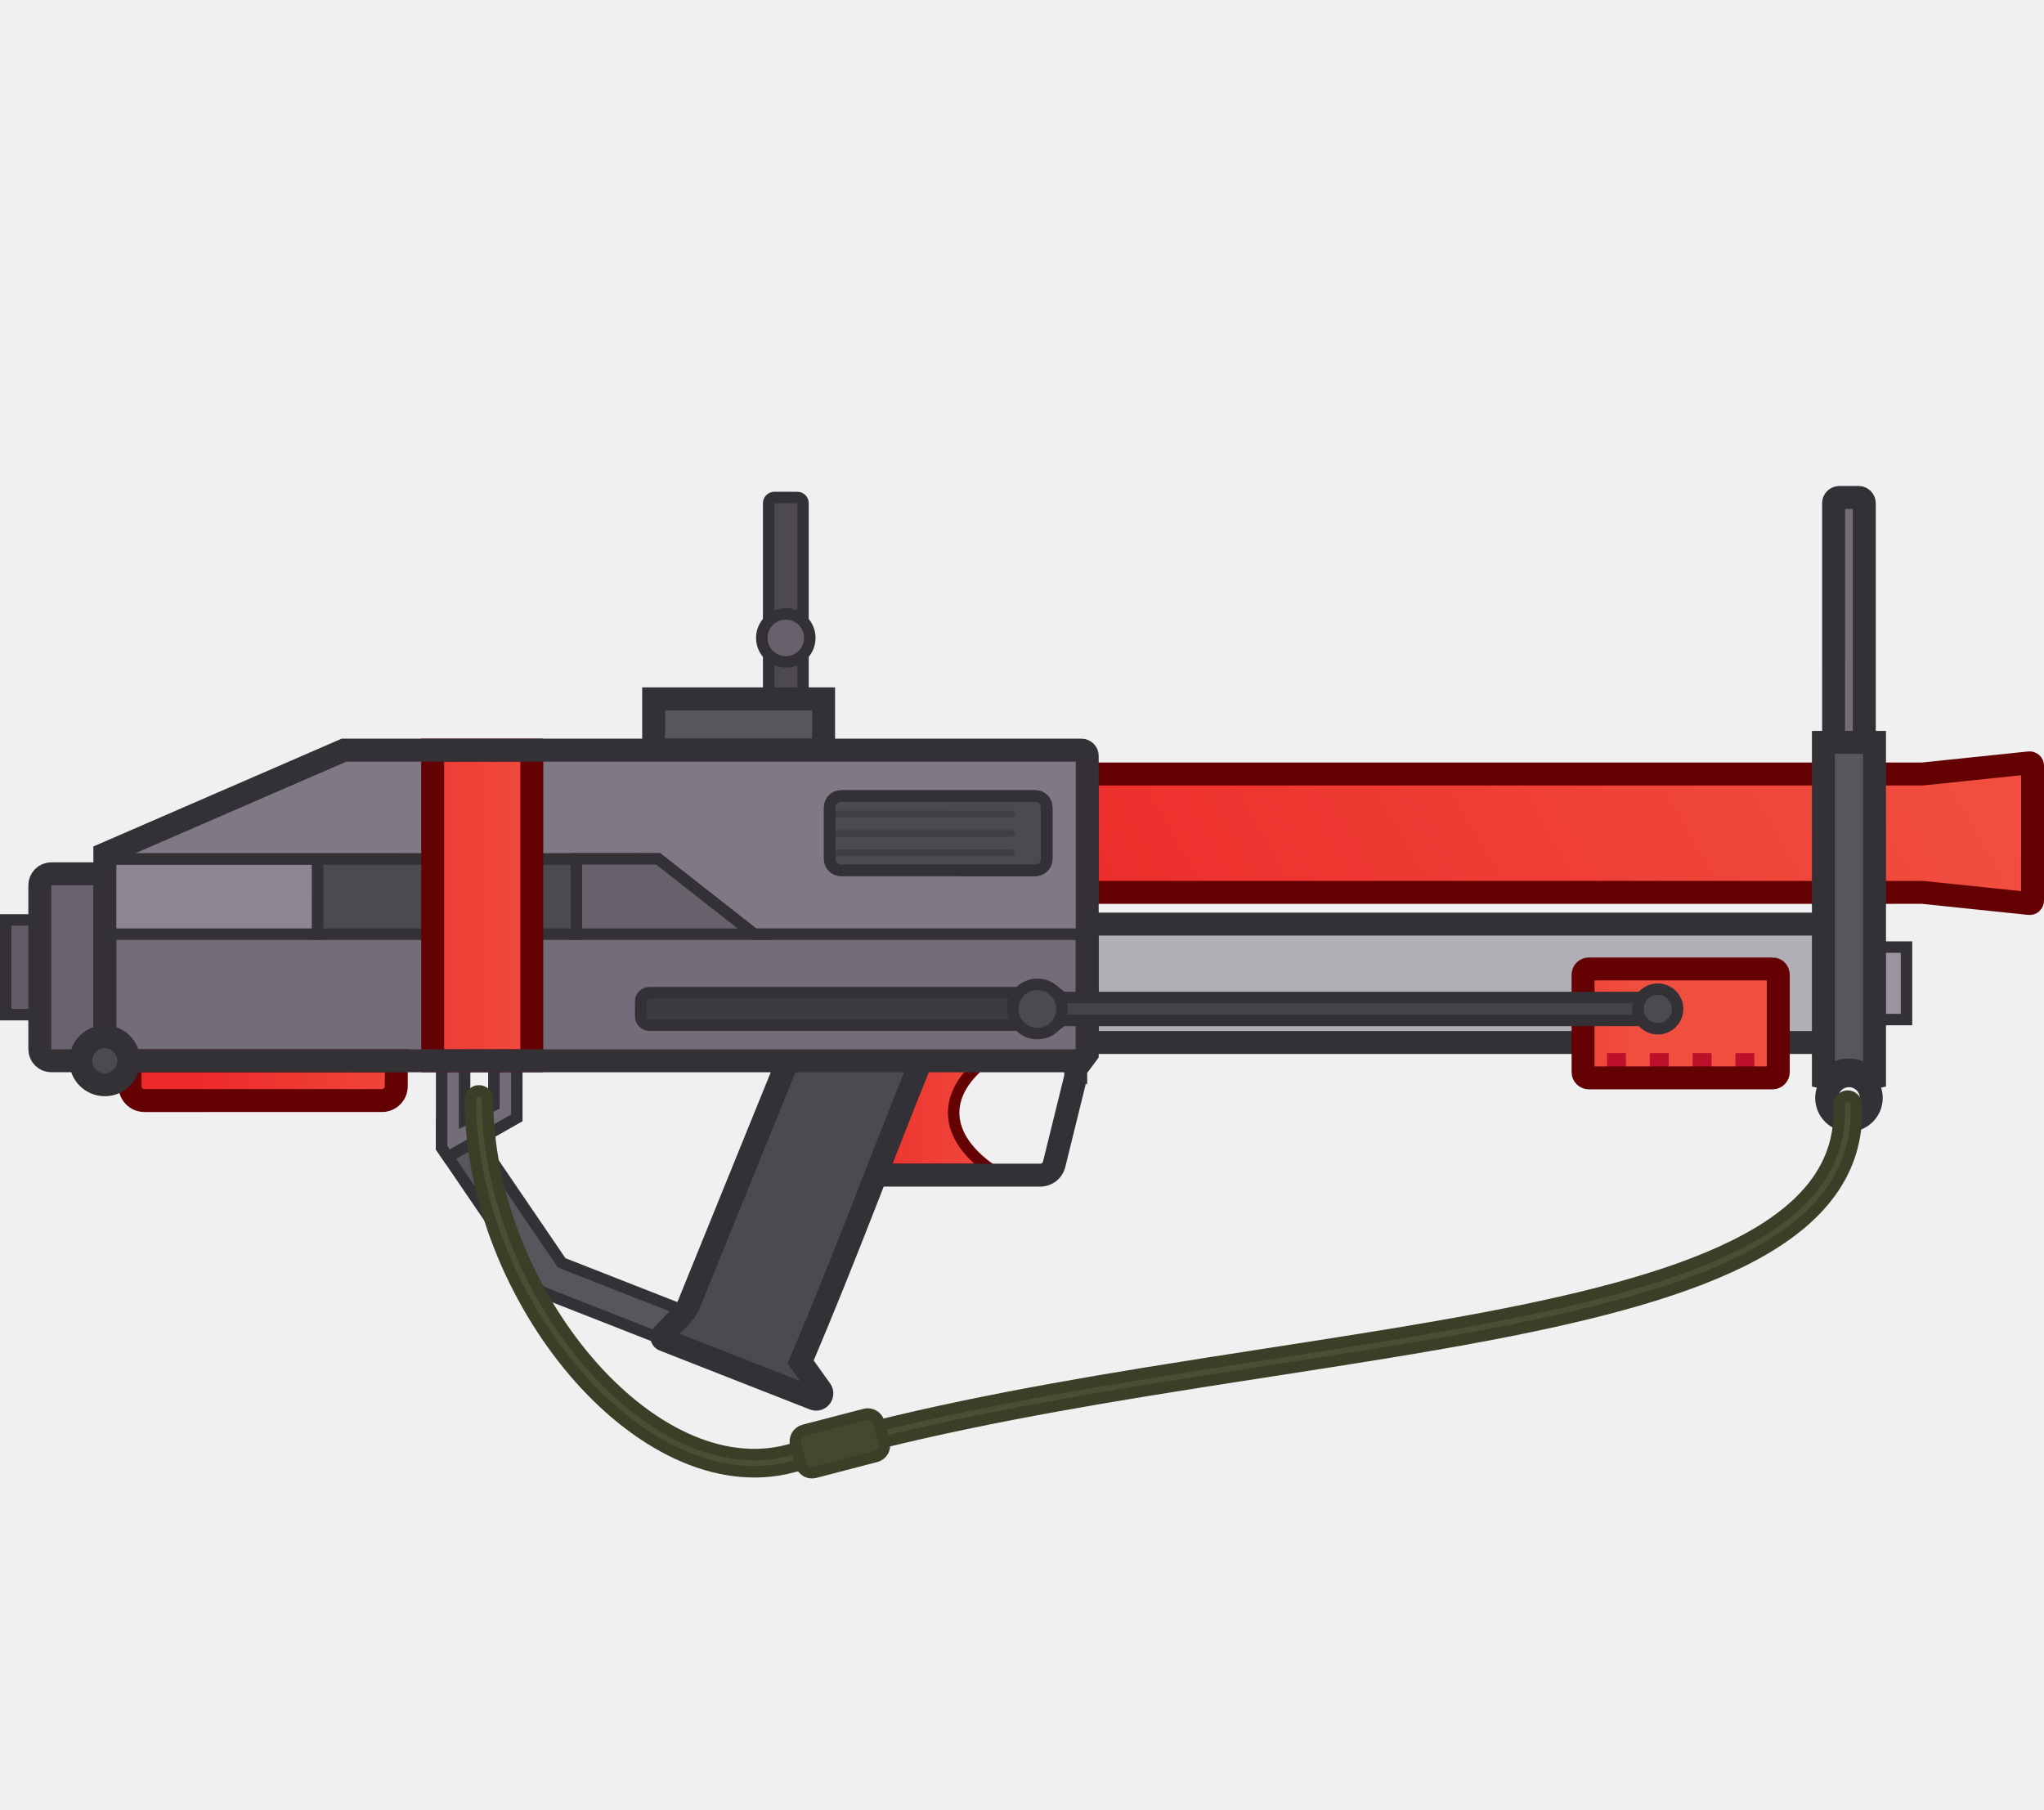
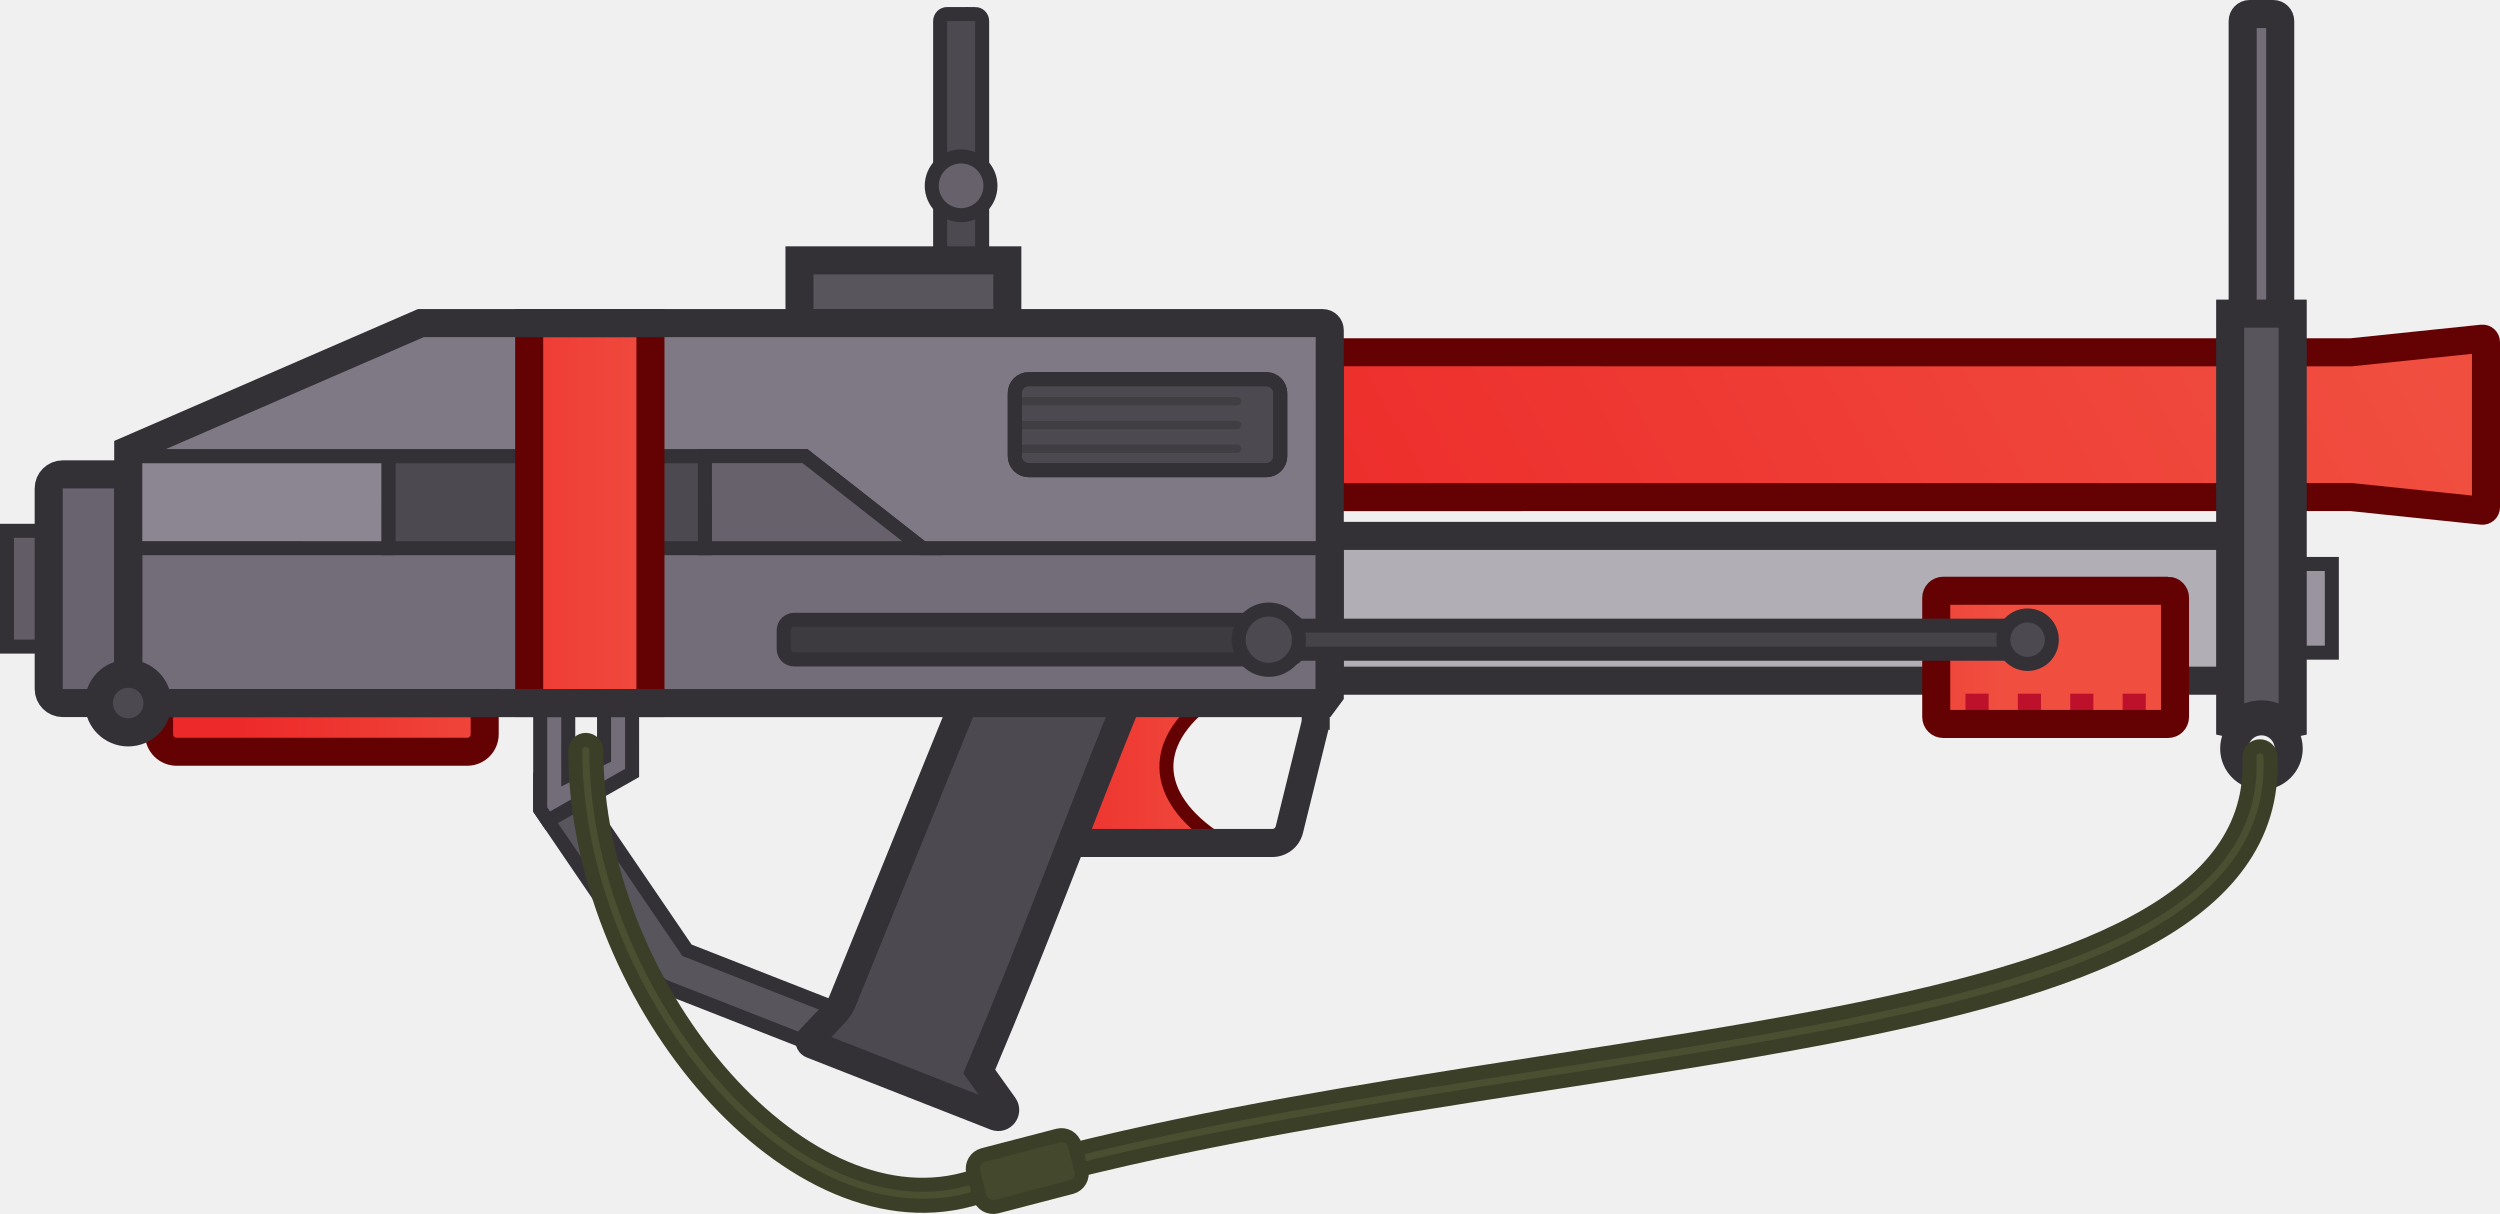
- <svg xmlns="http://www.w3.org/2000/svg" xmlns:xlink="http://www.w3.org/1999/xlink" width="124.237" height="110" viewBox="0 0 124.237 110" fill="none" version="1.1" id="svg48">
-   <g clip-path="url(#clip0_2247_243)" id="g41" transform="rotate(30,59.53087,69.08378)">
+ <svg xmlns="http://www.w3.org/2000/svg" xmlns:xlink="http://www.w3.org/1999/xlink" width="124.237" height="60.328" viewBox="0 0 124.237 60.328" fill="none" version="1.1" id="svg48">
+   <g clip-path="url(#clip0_2247_243)" id="g41" transform="rotate(30,114.6572,54.31274)">
    <path fill-rule="evenodd" clip-rule="evenodd" d="M 54.186,46.725 98.15,21.343 l 5.292,-3.837 c 0.084,-0.061 0.202,-0.036 0.253,0.054 l 4.102,7.104 c 0.052,0.089 0.015,0.204 -0.08,0.246 l -5.969,2.664 -43.964,25.383 z" fill="url(#paint0_linear_2247_243)" stroke="url(#paint1_linear_2247_243)" stroke-width="1.394" stroke-miterlimit="3.994" stroke-linecap="round" id="path17" style="fill:url(#linearGradient1);stroke:#640203;stroke-opacity:1" />
    <path d="m 52.12,49.459 -10.22,5.9 c -0.333,0.193 -0.448,0.619 -0.255,0.952 l 1.566,2.712 c 0.193,0.333 0.619,0.448 0.952,0.255 l 10.22,-5.9 c 0.333,-0.193 0.448,-0.619 0.255,-0.952 L 53.072,49.714 c -0.193,-0.333 -0.619,-0.448 -0.952,-0.255 z" fill="#3b383e" id="path1" />
    <path d="m 52.12,49.459 -10.22,5.9 c -0.333,0.193 -0.448,0.619 -0.255,0.952 l 1.566,2.712 c 0.193,0.333 0.619,0.448 0.952,0.255 l 10.22,-5.9 c 0.333,-0.193 0.448,-0.619 0.255,-0.952 L 53.072,49.714 c -0.193,-0.333 -0.619,-0.448 -0.952,-0.255 z" fill="#4d4951" id="path2" />
    <path d="m 42.336,57.505 9.567,-5.524 c 0.098,-0.057 0.224,-0.023 0.281,0.075 v 0 c 0.057,0.098 0.023,0.224 -0.075,0.281 l -9.567,5.524 z" fill="#403d43" id="path3" />
    <path d="m 41.744,56.481 9.567,-5.524 c 0.098,-0.057 0.224,-0.023 0.281,0.075 v 0 c 0.057,0.098 0.023,0.224 -0.075,0.281 l -9.567,5.524 z" fill="#403d43" id="path4" />
    <path d="m 42.924,58.527 9.567,-5.524 c 0.098,-0.057 0.224,-0.023 0.281,0.075 v 0 c 0.057,0.098 0.023,0.224 -0.075,0.281 l -9.567,5.524 z" fill="#403d43" id="path5" />
    <path d="m 31.266,83.556 -0.511,1.06 0.811,1.406 9.151,4.411 c 0.221,0.106 0.469,0.144 0.712,0.107 L 51.709,88.988 51.397,86.921 41.383,88.432 Z" fill="#59555d" stroke="#333036" stroke-width="0.697" stroke-miterlimit="3.994" stroke-linecap="square" id="path6" />
    <path d="m 29.672,79.951 -1.207,0.697 3.102,5.373 0.608,0.293 2.439,-4.149 -2.194,-3.801 -1.207,0.697 1.806,3.128 -1.098,1.656 z" fill="#736d79" stroke="#333036" stroke-width="0.697" stroke-miterlimit="3.994" stroke-linecap="square" id="path7" />
    <path fill-rule="evenodd" clip-rule="evenodd" d="m 50.367,68.25 7.652,-4.418 c -2.084,3.79 -0.71,6.292 3.102,6.646 l -7.101,4.1 z" fill="#7D2DD2" stroke="#321254" stroke-width="0.697" stroke-miterlimit="3.994" stroke-linecap="round" id="path8" style="fill:url(#linearGradient52);stroke:#640203;stroke-opacity:1" />
    <path d="m 63.014,62.713 -0.413,-0.716 -0.604,0.348 0.413,0.716 c 0.035,0.061 0.063,0.126 0.082,0.193 l 1.482,5.117 c 0.067,0.231 -0.033,0.478 -0.241,0.598 l -9.277,5.356 0.348,0.604 9.277,-5.356 c 0.486,-0.281 0.718,-0.857 0.562,-1.396 l -1.482,-5.116 c -0.035,-0.121 -0.085,-0.238 -0.148,-0.348 z" fill="#4a464e" stroke="#333036" stroke-width="0.697" stroke-miterlimit="3.994" id="path9" />
    <path d="m 58.796,87.918 c 0.343,-0.052 0.408,-0.518 0.092,-0.662 L 56.973,86.386 C 56.076,79.087 55.068,73.412 54.097,66.448 l -7.171,2.91 2.412,17.394 c 0.033,0.237 0.021,0.478 -0.035,0.71 l -0.409,1.707 c -0.029,0.12 0.073,0.231 0.195,0.213 z" fill="#4d4951" stroke="#333036" stroke-width="1.394" stroke-miterlimit="3.994" stroke-linecap="round" id="path10" />
    <path fill-rule="evenodd" clip-rule="evenodd" d="M 14.344,68.054 4.908,80.791 11.193,91.677 62.475,62.07 62.687,61.447 53.636,45.771 C 53.54,45.605 53.327,45.548 53.16,45.644 Z M 41.902,55.36 52.122,49.46 c 0.333,-0.193 0.76,-0.078 0.952,0.255 l 1.566,2.712 c 0.193,0.333 0.078,0.76 -0.255,0.952 l -10.22,5.9 c -0.333,0.193 -0.759,0.078 -0.952,-0.255 L 41.647,56.312 c -0.192,-0.333 -0.078,-0.76 0.255,-0.952 z" fill="#736d79" id="path11" />
    <path d="m 12.52,90.911 14.014,-8.091 0.773,1.34 c 0.241,0.417 0.098,0.95 -0.319,1.19 l -12.505,7.22 c -0.417,0.24 -0.95,0.098 -1.19,-0.319 z" fill="#7E53AC" stroke="#321254" stroke-width="1.394" id="path12" style="fill:url(#linearGradient56);stroke:#640203;stroke-opacity:1" />
    <rect x="73.664" y="78.708" width="0.574" height="0.014" transform="rotate(-30,73.6641,78.708)" fill="#d9d7db" id="rect12" />
    <path d="m 30.521,40.98 -1.204,0.695 c -0.167,0.096 -0.224,0.309 -0.128,0.476 l 6.383,11.056 1.807,-1.044 -6.383,-11.056 c -0.096,-0.167 -0.309,-0.224 -0.476,-0.128 z" fill="#4c4950" stroke="#333036" stroke-width="0.697" stroke-miterlimit="3.994" stroke-linecap="round" id="path13" />
    <path d="m 3.489,86.239 -1.794,1.036 2.878,4.985 1.794,-1.036 z" fill="#615c66" stroke="#333036" stroke-width="0.697" stroke-miterlimit="3.994" stroke-linecap="round" id="path14" />
    <path d="M 11.191,91.678 5.509,81.836 2.691,83.462 c -0.333,0.192 -0.448,0.619 -0.255,0.952 l 4.986,8.635 c 0.192,0.333 0.619,0.448 0.952,0.255 z" fill="#68636e" stroke="#333036" stroke-width="1.394" stroke-miterlimit="3.994" stroke-linecap="round" id="path15" />
    <path d="m 38.026,50.781 -8.944,5.164 1.559,2.7 8.944,-5.164 z" fill="#59555d" stroke="#333036" stroke-width="1.394" stroke-miterlimit="3.994" stroke-linecap="round" id="path16" />
    <path d="M 98.896,31.45 58.748,54.629 62.346,60.861 102.494,37.682 Z" fill="#b2aeb6" stroke="#333036" stroke-width="1.394" stroke-miterlimit="3.994" stroke-linecap="round" id="path18" />
    <path d="m 102.573,30.937 -2.979,1.72 2.204,3.817 2.979,-1.72 z" fill="#99949e" stroke="#333036" stroke-width="0.697" stroke-miterlimit="3.994" stroke-linecap="round" id="path19" />
    <path d="m 96.187,36.16 -9.672,5.584 c -0.167,0.096 -0.224,0.309 -0.128,0.476 l 2.962,5.13 c 0.096,0.167 0.309,0.224 0.476,0.128 l 9.672,-5.584 c 0.167,-0.096 0.224,-0.309 0.128,-0.476 L 96.663,36.287 c -0.096,-0.167 -0.309,-0.224 -0.476,-0.128 z" fill="#7D2DD2" id="path20" style="fill:url(#linearGradient54)" />
    <path d="M 86.385,8.725 85.372,9.31 C 85.205,9.406 85.148,9.619 85.245,9.786 L 92.526,22.398 94.143,21.465 86.861,8.853 C 86.765,8.686 86.552,8.629 86.385,8.725 Z" fill="#736d78" stroke="#333036" stroke-width="1.394" stroke-miterlimit="3.994" stroke-linecap="round" id="path21" />
    <path fill-rule="evenodd" clip-rule="evenodd" d="m 16.254,74.585 13.623,-7.865 2.288,3.962 -13.623,7.865 z" fill="#4d4951" stroke="#333036" stroke-width="0.697" stroke-miterlimit="3.994" stroke-linecap="round" id="path22" />
    <path fill-rule="evenodd" clip-rule="evenodd" d="M 5.055,81.05 16.253,74.585 18.54,78.547 7.342,85.012 Z" fill="#8c8692" stroke="#333036" stroke-width="0.697" stroke-miterlimit="3.994" stroke-linecap="round" id="path23" />
    <path d="m 34.914,49.984 c 0.698,-0.403 0.937,-1.295 0.534,-1.993 -0.403,-0.698 -1.295,-0.937 -1.993,-0.534 -0.698,0.403 -0.937,1.295 -0.534,1.993 0.403,0.698 1.295,0.937 1.993,0.534 z" fill="#66616b" stroke="#333036" stroke-width="0.697" stroke-miterlimit="3.994" stroke-linecap="round" id="path24" />
    <path fill-rule="evenodd" clip-rule="evenodd" d="m 4.908,80.791 0.149,0.257 29.125,-16.815 7.34,1.045 17.532,-10.122 -5.419,-9.386 C 53.541,45.61 53.337,45.552 53.173,45.637 L 14.344,68.055 Z M 41.902,55.361 52.121,49.46 c 0.333,-0.193 0.76,-0.078 0.952,0.255 l 1.566,2.712 c 0.192,0.333 0.078,0.76 -0.255,0.952 l -10.22,5.9 c -0.333,0.192 -0.76,0.078 -0.952,-0.255 l -1.566,-2.712 c -0.192,-0.333 -0.078,-0.759 0.255,-0.952 z" fill="#7f7986" stroke="#333036" stroke-width="0.697" stroke-miterlimit="3.994" stroke-linecap="square" id="path25" />
    <path fill-rule="evenodd" clip-rule="evenodd" d="m 103.279,39.156 c -0.814,0.47 -1.093,1.512 -0.623,2.326 0.47,0.815 1.512,1.094 2.326,0.623 0.815,-0.47 1.094,-1.512 0.624,-2.326 -0.471,-0.815 -1.512,-1.094 -2.327,-0.623 z m -0.019,1.978 c -0.278,-0.481 -0.113,-1.096 0.368,-1.374 0.481,-0.278 1.096,-0.113 1.374,0.368 0.278,0.481 0.113,1.096 -0.368,1.374 -0.481,0.278 -1.096,0.113 -1.374,-0.368 z" fill="#403d43" stroke="#333036" stroke-width="0.697" stroke-miterlimit="3.994" stroke-linecap="round" id="path26" />
    <path d="m 94.669,21.135 -2.691,1.554 10.459,18.116 c -0.034,-0.341 0.036,-0.684 0.198,-0.983 0.144,-0.268 0.363,-0.5 0.646,-0.663 0.283,-0.163 0.593,-0.236 0.897,-0.228 0.34,0.009 0.672,0.121 0.951,0.321 z" fill="#59555d" stroke="#333036" stroke-width="1.394" stroke-miterlimit="3.994" stroke-linecap="round" id="path27" />
    <path d="M 59.057,59.266 37.785,71.547 c -0.25,0.144 -0.336,0.464 -0.191,0.714 l 0.462,0.801 c 0.144,0.25 0.464,0.336 0.714,0.191 L 60.042,60.972 c 0.25,-0.144 0.336,-0.464 0.191,-0.714 l -0.462,-0.801 c -0.144,-0.25 -0.464,-0.336 -0.714,-0.191 z" fill="#3d3a40" stroke="#333036" stroke-width="0.697" stroke-miterlimit="3.994" stroke-linecap="round" id="path28" />
    <path d="m 32.514,82.083 c -0.144,-0.25 -0.464,-0.336 -0.714,-0.191 -0.25,0.144 -0.336,0.464 -0.191,0.714 3.018,5.227 8.349,9.261 13.742,11.18 5.367,1.909 10.992,1.762 14.412,-1.658 4.794,-5.107 10.504,-10.022 16.258,-14.731 1.989,-1.628 3.985,-3.233 5.95,-4.812 3.708,-2.981 7.303,-5.871 10.524,-8.655 4.926,-4.257 9.042,-8.317 11.403,-12.149 2.37,-3.847 3.03,-7.578 0.812,-11.04 -0.155,-0.243 -0.479,-0.314 -0.722,-0.158 -0.243,0.156 -0.314,0.479 -0.158,0.722 1.914,2.988 1.438,6.259 -0.822,9.928 -2.269,3.684 -6.277,7.655 -11.197,11.906 -3.209,2.772 -6.778,5.642 -10.475,8.614 -1.968,1.582 -3.973,3.194 -5.978,4.835 -5.759,4.714 -11.51,9.661 -16.352,14.818 -2.998,2.991 -8.094,3.248 -13.305,1.395 -5.189,-1.846 -10.309,-5.732 -13.187,-10.717 z" fill="#4a4f31" id="path29" />
    <path d="M 59.763,92.128 C 56.343,95.548 50.719,95.695 45.351,93.785 39.958,91.867 34.627,87.833 31.609,82.606 c -0.144,-0.25 -0.059,-0.57 0.191,-0.714 0.25,-0.144 0.57,-0.059 0.714,0.191 2.878,4.985 7.998,8.871 13.187,10.717 5.211,1.853 10.307,1.597 13.305,-1.395 4.842,-5.157 10.593,-10.105 16.352,-14.818 2.006,-1.641 4.01,-3.253 5.978,-4.835 3.697,-2.972 7.266,-5.842 10.475,-8.614 4.92,-4.251 8.928,-8.222 11.197,-11.906 2.26,-3.669 2.736,-6.94 0.822,-9.928 -0.156,-0.243 -0.085,-0.566 0.158,-0.722 0.243,-0.156 0.567,-0.085 0.722,0.158 2.218,3.462 1.558,7.192 -0.812,11.04 -2.361,3.832 -6.477,7.892 -11.403,12.149 -3.222,2.784 -6.817,5.674 -10.524,8.655 -1.965,1.58 -3.961,3.185 -5.95,4.812 -5.753,4.709 -11.463,9.624 -16.258,14.731 z m 0,0 -0.006,0.006" stroke="#3b3f27" stroke-width="0.697" stroke-miterlimit="3.994" stroke-linecap="round" id="path30" />
    <path d="m 61.949,87.192 -2.729,2.69 c -0.274,0.27 -0.277,0.711 -0.007,0.986 l 0.878,0.891 c 0.27,0.274 0.711,0.277 0.986,0.007 l 2.729,-2.69 c 0.274,-0.27 0.277,-0.712 0.007,-0.986 L 62.934,87.199 C 62.664,86.925 62.223,86.922 61.949,87.192 Z" fill="#44482d" stroke="#3b3f27" stroke-width="0.697" stroke-miterlimit="3.994" stroke-linecap="round" id="path31" />
    <path d="m 29.877,66.719 2.288,3.962 9.358,-5.403 -7.34,-1.046 z" fill="#66616b" stroke="#333036" stroke-width="0.697" id="path32" />
    <path d="m 52.12,49.459 -10.22,5.9 c -0.333,0.193 -0.448,0.619 -0.255,0.952 l 1.566,2.712 c 0.193,0.333 0.619,0.448 0.952,0.255 l 10.22,-5.9 c 0.333,-0.193 0.448,-0.619 0.255,-0.952 L 53.072,49.714 c -0.193,-0.333 -0.619,-0.448 -0.952,-0.255 z" stroke="#333036" stroke-width="0.697" stroke-miterlimit="3.994" stroke-linecap="round" id="path33" />
    <path d="m 24.226,62.349 -5.218,3.013 9.441,16.352 5.218,-3.013 z" fill="#7D2DD2" stroke="#321254" stroke-width="1.394" stroke-miterlimit="3.994" stroke-linecap="round" id="path34" style="fill:url(#linearGradient50);stroke:#640203;stroke-opacity:1" />
    <path fill-rule="evenodd" clip-rule="evenodd" d="M 14.344,68.054 53.16,45.644 c 0.167,-0.096 0.38,-0.039 0.476,0.128 L 62.687,61.447 62.626,61.983 11.193,91.677 4.908,80.791 Z" stroke="#333036" stroke-width="1.394" stroke-miterlimit="3.994" stroke-linecap="round" id="path35" />
    <path d="m 11.92,92.94 c 0.697,-0.402 0.936,-1.294 0.533,-1.991 -0.402,-0.697 -1.294,-0.936 -1.991,-0.533 -0.697,0.402 -0.936,1.294 -0.533,1.991 0.402,0.697 1.294,0.936 1.991,0.533 z" fill="#4d4951" stroke="#333036" stroke-width="1.394" stroke-miterlimit="3.994" stroke-linecap="round" id="path36" />
    <rect x="90.029" y="45.622" width="1.15" height="1.505" transform="rotate(-30,90.0293,45.6221)" fill="#6424A8" id="rect36" style="fill:#bd112b;fill-opacity:1" />
    <rect x="92.283" y="44.32" width="1.15" height="1.505" transform="rotate(-30,92.2832,44.3203)" fill="#6424A8" id="rect37" style="fill:#bd112b;fill-opacity:1" />
    <rect x="94.537" y="43.019" width="1.15" height="1.505" transform="rotate(-30,94.5371,43.0186)" fill="#6424A8" id="rect38" style="fill:#bd112b;fill-opacity:1" />
    <rect x="96.793" y="41.718" width="1.15" height="1.505" transform="rotate(-30,96.793,41.7178)" fill="#6424A8" id="rect39" style="fill:#bd112b;fill-opacity:1" />
    <path d="m 96.187,36.16 -9.672,5.584 c -0.167,0.096 -0.224,0.309 -0.128,0.476 l 2.962,5.13 c 0.096,0.167 0.309,0.224 0.476,0.128 l 9.672,-5.584 c 0.167,-0.096 0.224,-0.309 0.128,-0.476 L 96.663,36.287 c -0.096,-0.167 -0.309,-0.224 -0.476,-0.128 z" stroke="#321254" stroke-width="1.394" stroke-miterlimit="3.994" stroke-linecap="round" id="path39" style="stroke:#640203;stroke-opacity:1" />
    <rect x="58.201" y="60.095" width="37.886" height="1.394" transform="rotate(-30,58.2012,60.0947)" fill="#454248" stroke="#333036" stroke-width="0.697" id="rect40" />
    <path d="m 91.963,42.798 c 0.576,-0.333 0.773,-1.069 0.441,-1.645 -0.333,-0.576 -1.069,-0.773 -1.645,-0.441 -0.576,0.332 -0.773,1.069 -0.441,1.645 0.332,0.576 1.069,0.773 1.645,0.441 z" fill="#4d4951" stroke="#333036" stroke-width="0.697" stroke-miterlimit="3.994" stroke-linecap="round" id="path40" />
    <path d="m 59.455,61.905 c 0.716,-0.413 0.962,-1.329 0.548,-2.046 -0.413,-0.716 -1.329,-0.962 -2.046,-0.548 -0.716,0.413 -0.962,1.329 -0.548,2.046 0.413,0.716 1.329,0.962 2.046,0.548 z" fill="#4d4951" stroke="#333036" stroke-width="0.697" stroke-miterlimit="3.994" stroke-linecap="round" id="path41" />
  </g>
  <defs id="defs48">
    <linearGradient id="paint0_linear_2247_243" x1="55.985" y1="49.841" x2="105.746" y2="21.112" gradientUnits="userSpaceOnUse">
      <stop offset="0" stop-color="#D22D2D" id="stop44" style="stop-color:#ed2929;stop-opacity:1;" />
      <stop stop-color="#7E2DD2" id="stop41" offset="1" style="stop-color:#f04f40;stop-opacity:1;" />
    </linearGradient>
    <linearGradient id="paint1_linear_2247_243" x1="54.199" y1="50.873" x2="106.35" y2="20.764" gradientUnits="userSpaceOnUse">
      <stop stop-color="#321254" id="stop45" />
      <stop offset="1" stop-color="#541212" id="stop48" />
    </linearGradient>
    <clipPath id="clip0_2247_243">
      <rect width="110" height="110" fill="#ffffff" id="rect48" x="0" y="0" />
    </clipPath>
    <linearGradient xlink:href="#paint0_linear_2247_243" id="linearGradient50" x1="18.056" y1="72.031" x2="34.619" y2="72.031" gradientUnits="userSpaceOnUse" gradientTransform="rotate(-30,59.53087,69.08378)" />
    <linearGradient xlink:href="#paint0_linear_2247_243" id="linearGradient52" x1="49.891" y1="68.98" x2="62.244" y2="68.98" gradientUnits="userSpaceOnUse" gradientTransform="rotate(-30,59.53087,69.08378)" />
    <linearGradient xlink:href="#paint0_linear_2247_243" id="linearGradient54" x1="86.34" y1="41.818" x2="99.671" y2="41.818" gradientUnits="userSpaceOnUse" gradientTransform="rotate(-30,59.53087,69.08378)" />
    <linearGradient xlink:href="#paint0_linear_2247_243" id="linearGradient56" x1="11.567" y1="87.624" x2="28.117" y2="87.624" gradientUnits="userSpaceOnUse" gradientTransform="rotate(-30,59.53087,69.08378)" />
    <linearGradient xlink:href="#paint0_linear_2247_243" id="linearGradient1" gradientUnits="userSpaceOnUse" x1="55.985" y1="49.841" x2="105.746" y2="21.112" gradientTransform="rotate(-30,59.53087,69.08378)" />
  </defs>
</svg>
